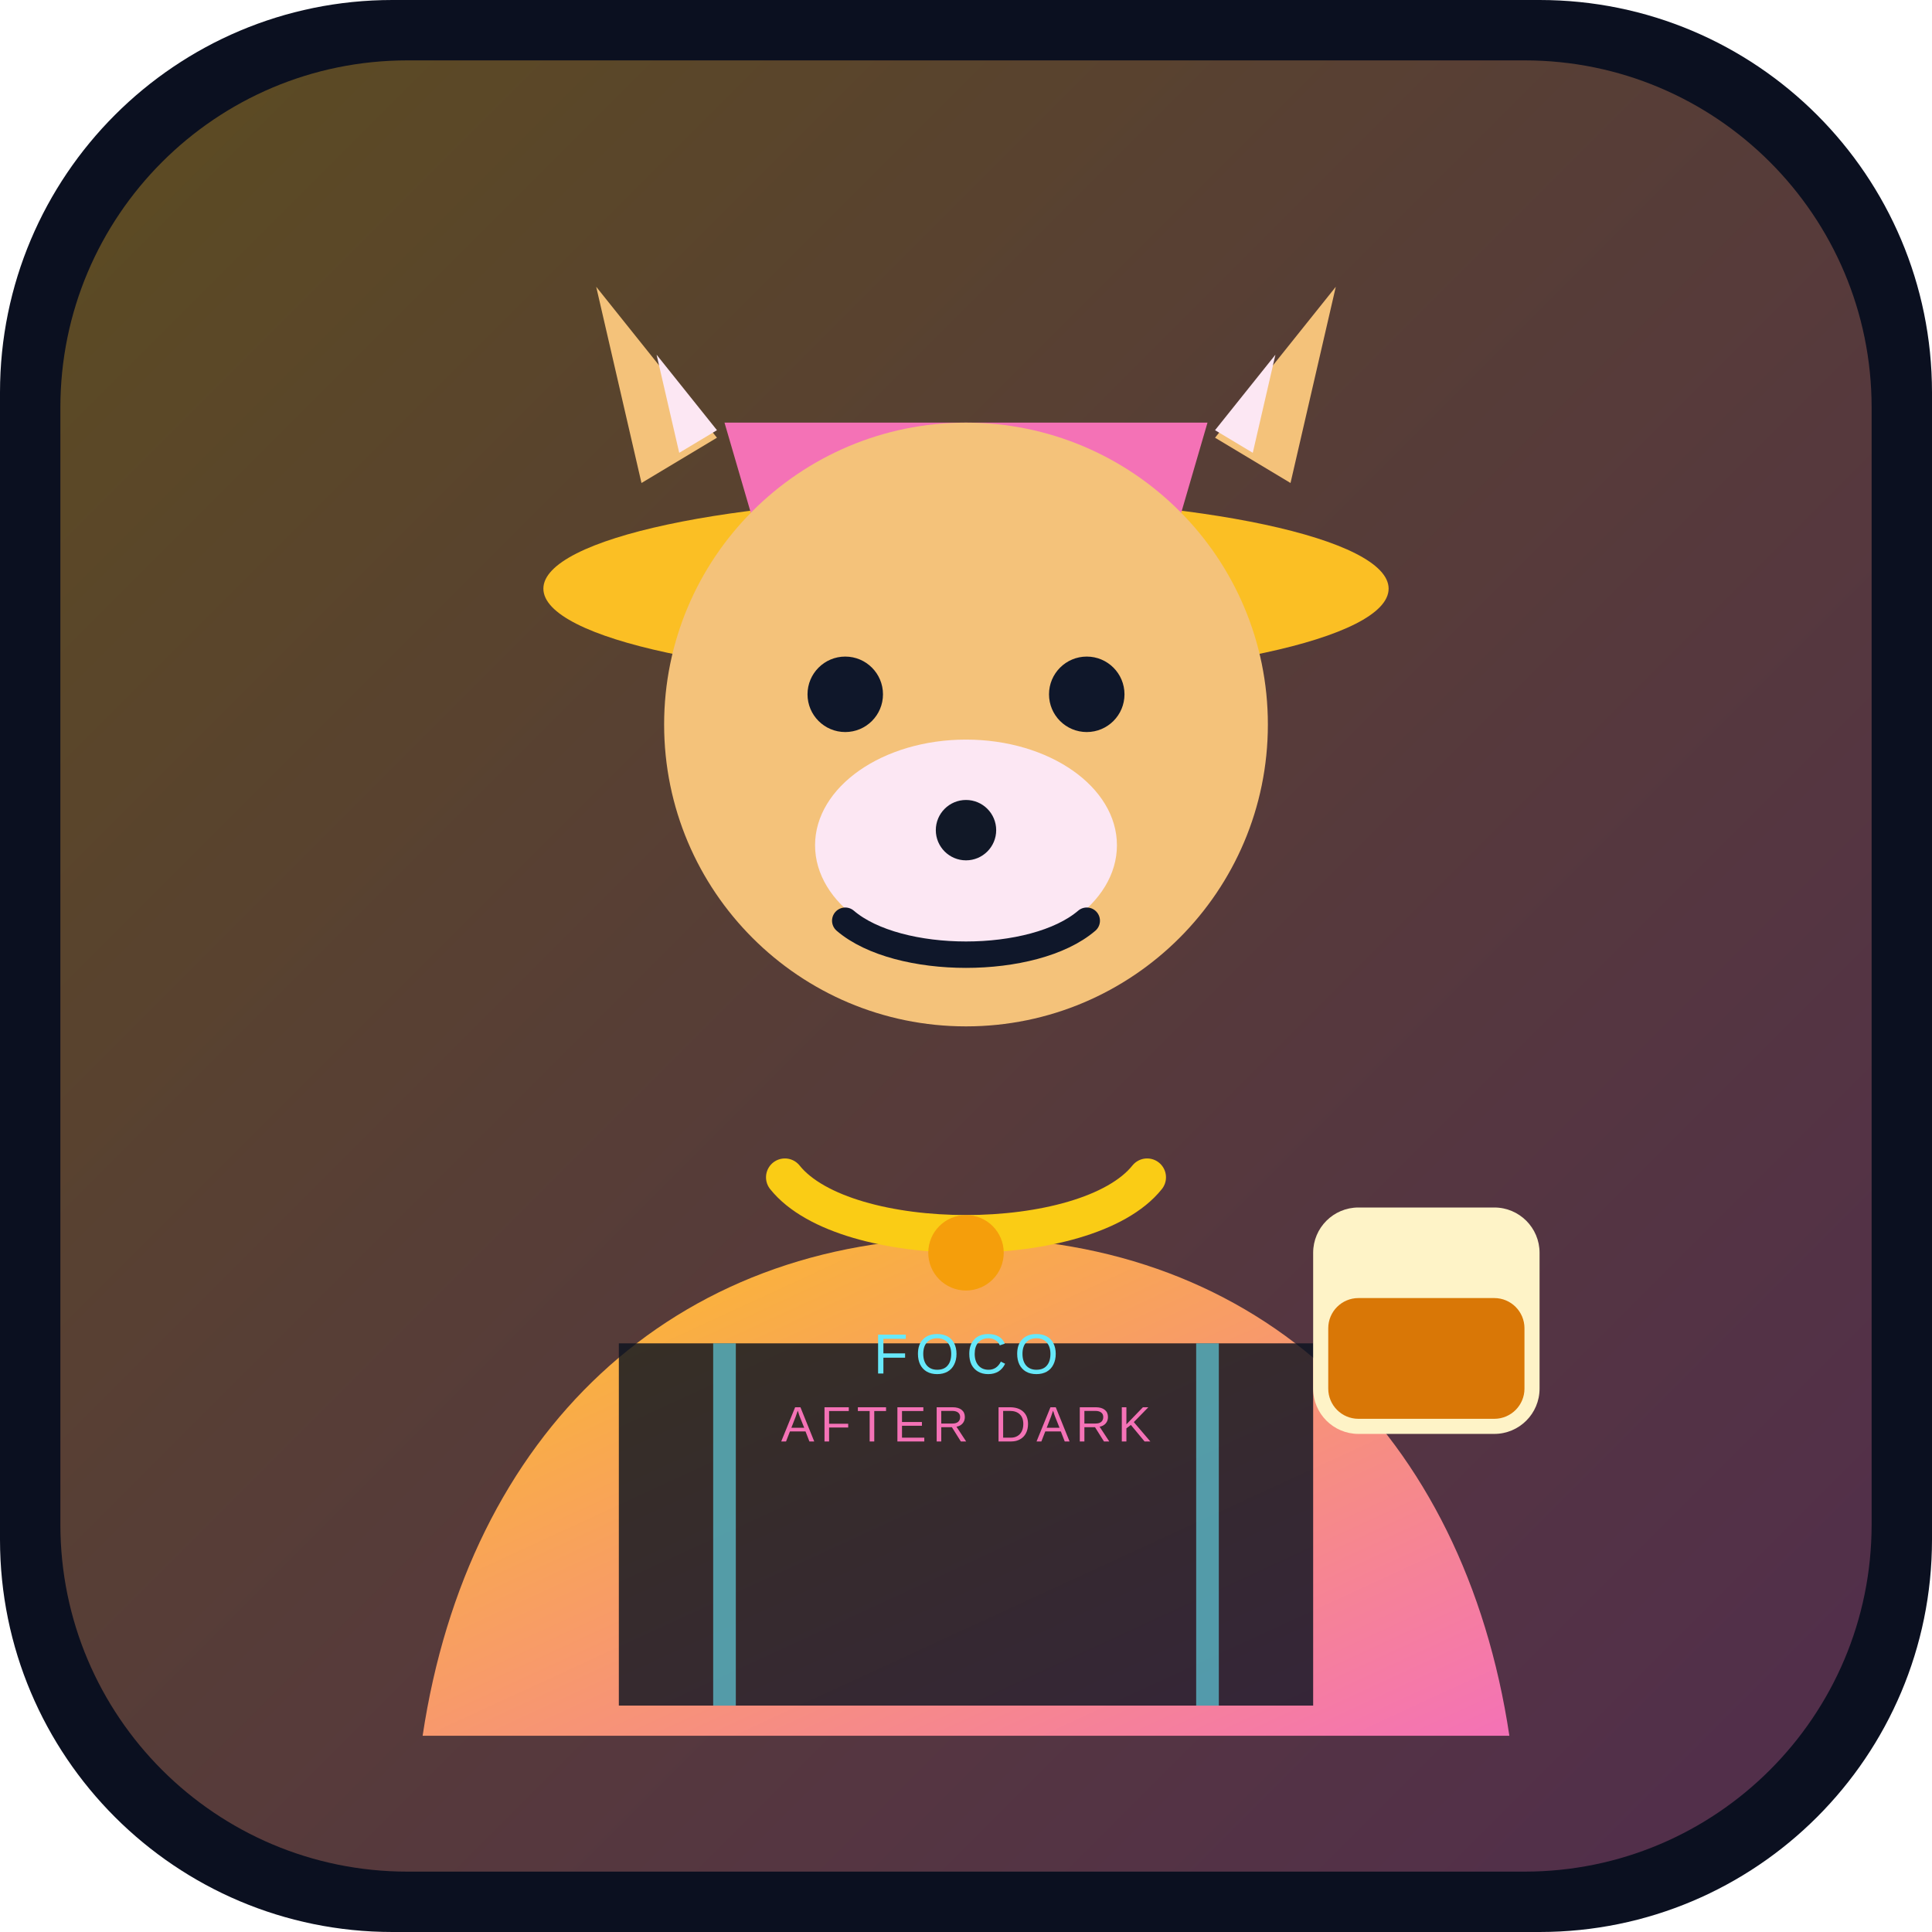
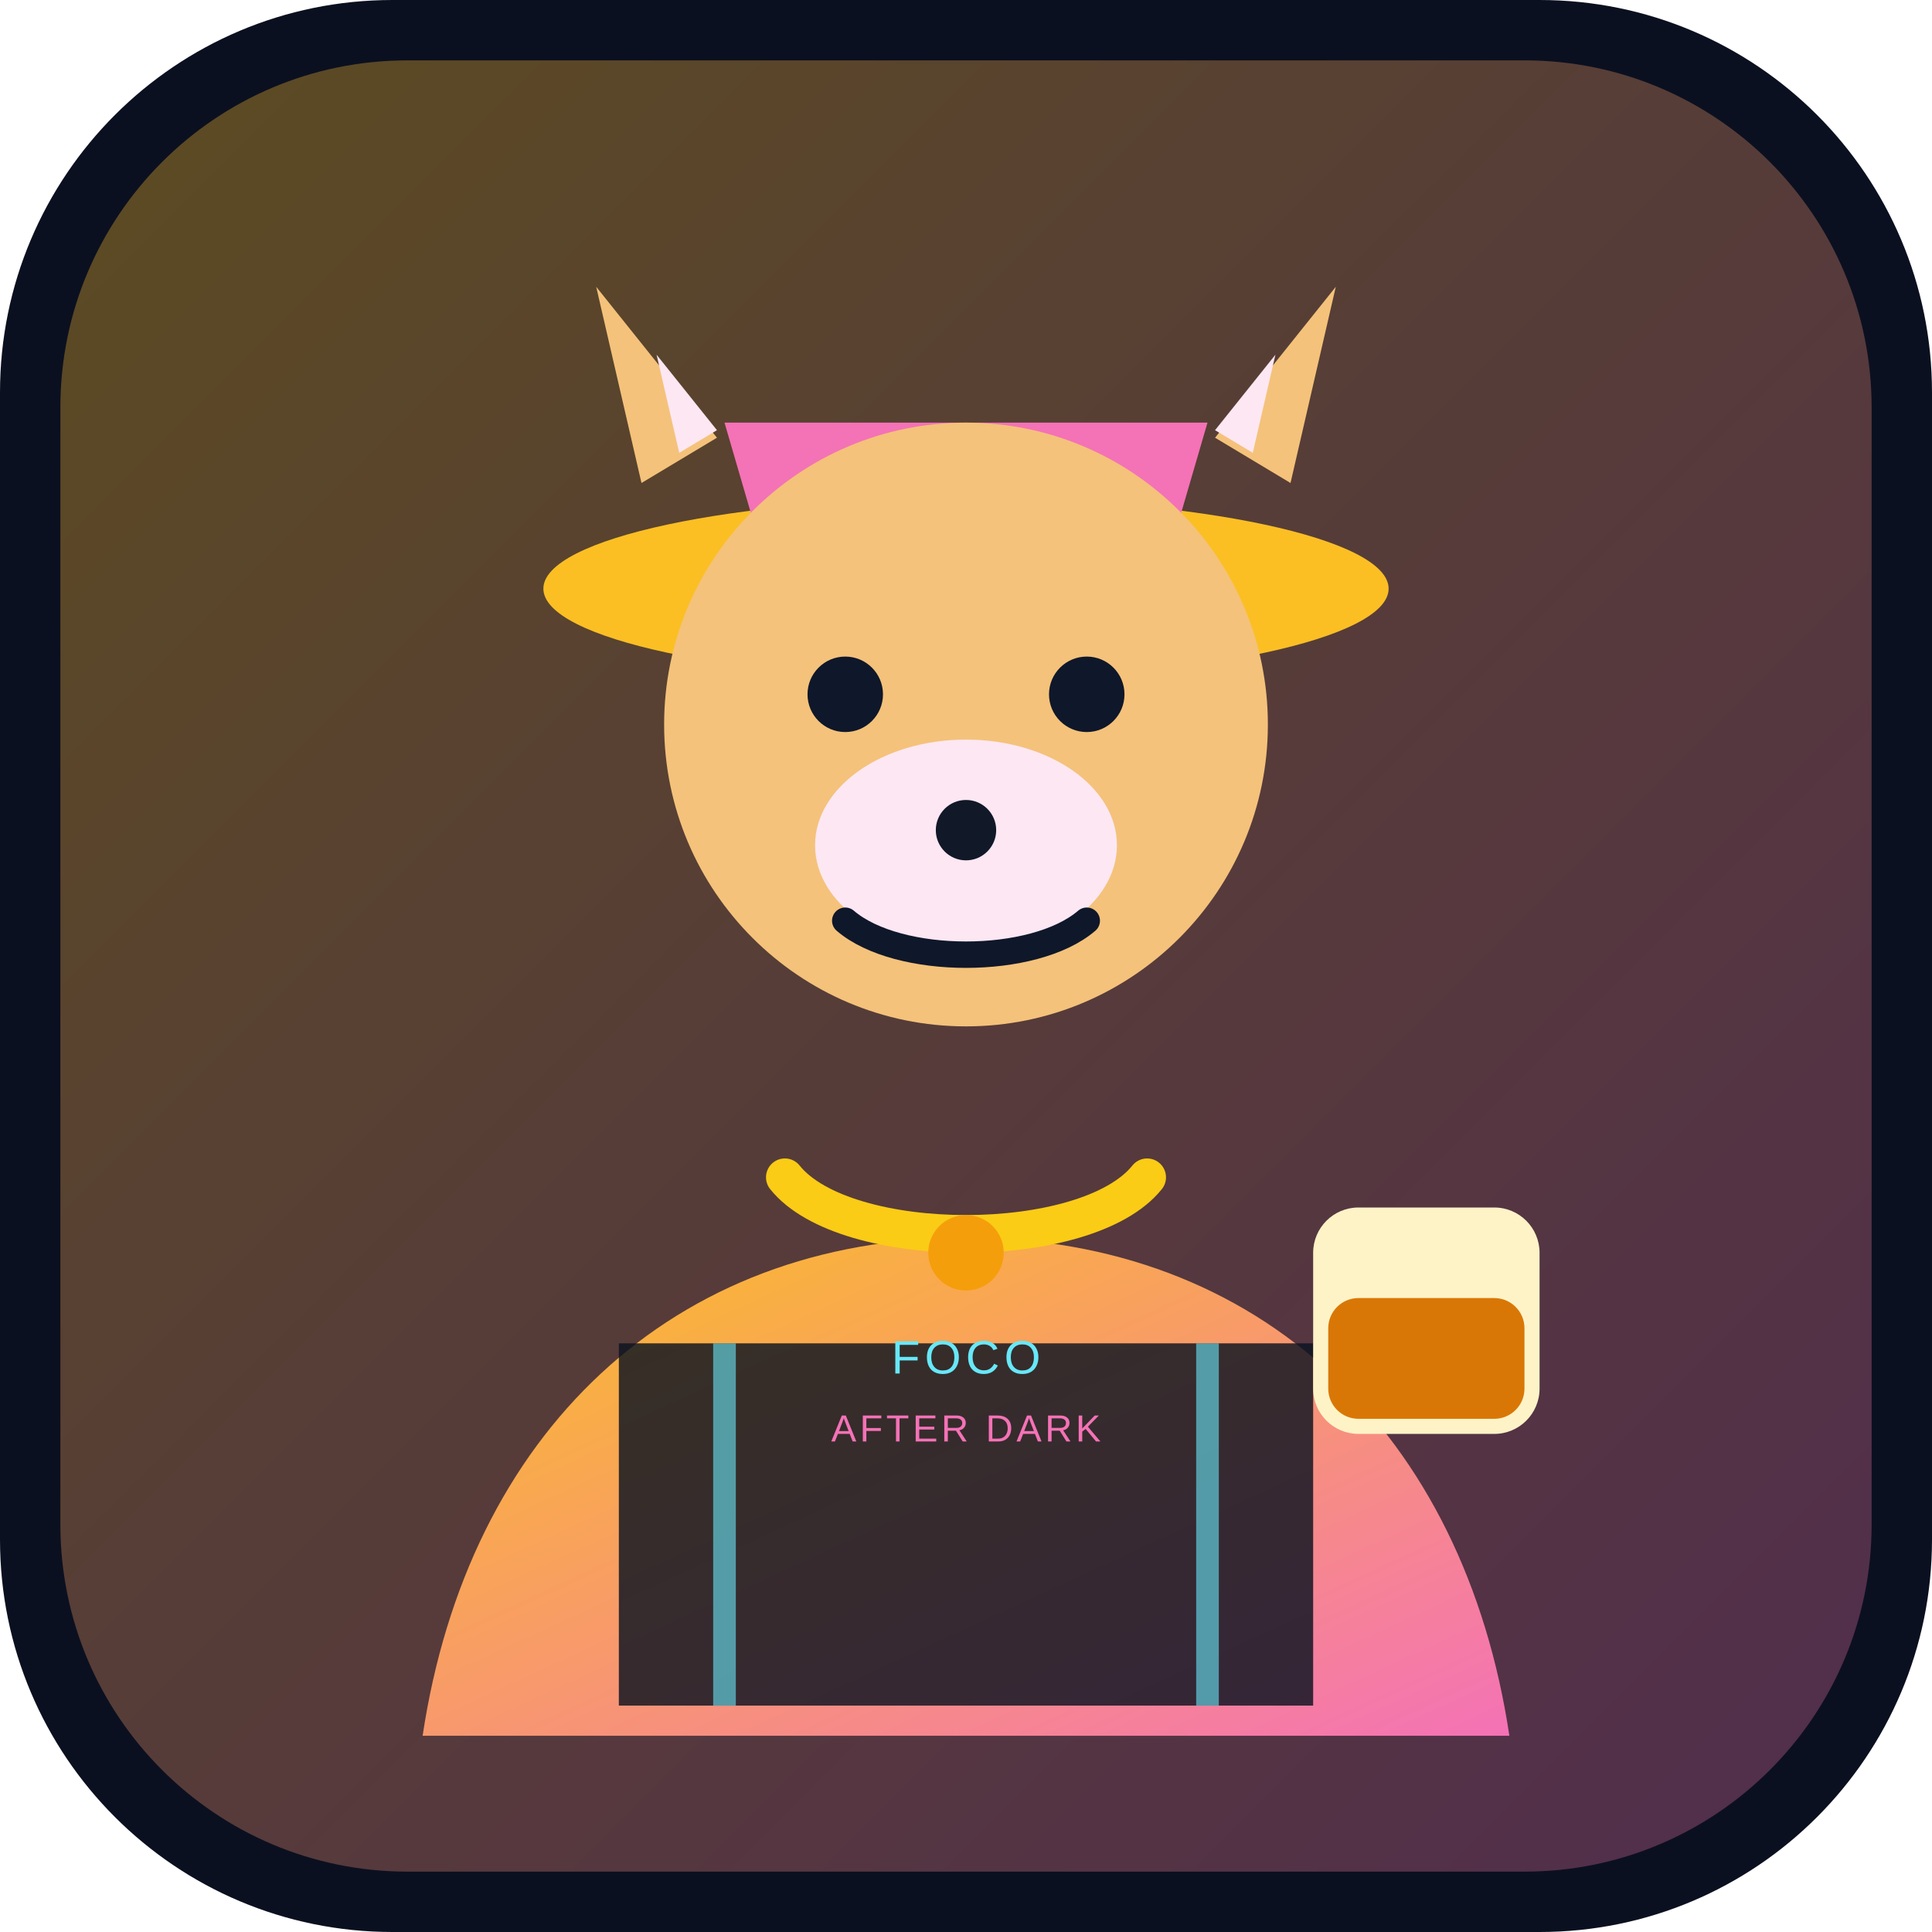
<svg xmlns="http://www.w3.org/2000/svg" viewBox="0 0 256 256" role="img" aria-label="Lit Lion">
  <defs>
    <linearGradient id="bg" x1="0" y1="0" x2="1" y2="1">
      <stop offset="0%" stop-color="#fbbf24" stop-opacity="0.34" />
      <stop offset="100%" stop-color="#f472b6" stop-opacity="0.30" />
    </linearGradient>
    <linearGradient id="shirt" x1="0" y1="0" x2="1" y2="1">
      <stop offset="0%" stop-color="#fbbf24" />
      <stop offset="100%" stop-color="#f472b6" />
    </linearGradient>
  </defs>
  <rect width="256" height="256" rx="52" fill="#0b1020" />
  <rect x="8" y="8" width="240" height="240" rx="46" fill="url(#bg)" />
  <path d="M95 58l-16-20 6 26z" fill="#f4c27a" />
  <path d="M161 58l16-20-6 26z" fill="#f4c27a" />
  <path d="M95 57l-8-10 3 13z" fill="#fce7f3" />
  <path d="M161 57l8-10-3 13z" fill="#fce7f3" />
  <ellipse cx="128" cy="78" rx="56" ry="12" fill="#fbbf24" />
  <path d="M96 56h64l-7 24h-50z" fill="#f472b6" />
  <circle cx="128" cy="96" r="40" fill="#f4c27a" />
  <ellipse cx="128" cy="112" rx="20" ry="14" fill="#fce7f3" />
  <circle cx="112" cy="92" r="5" fill="#0f172a" />
  <circle cx="144" cy="92" r="5" fill="#0f172a" />
  <circle cx="128" cy="110" r="4" fill="#111827" />
  <path d="M112 122c7 6 25 6 32 0" fill="none" stroke="#0f172a" stroke-width="3.5" stroke-linecap="round" />
  <path d="M56 230c6-40 33-66 72-66s66 26 72 66" fill="url(#shirt)" />
  <path d="M82 178h92v48H82z" fill="#0b1220" opacity="0.82" />
  <path d="M96 178v48M160 178v48" stroke="#67e8f9" stroke-width="3" opacity="0.6" />
  <path d="M104 156c8 10 40 10 48 0" fill="none" stroke="#facc15" stroke-width="5" stroke-linecap="round" />
  <circle cx="128" cy="166" r="5" fill="#f59e0b" />
-   <text x="128" y="182" text-anchor="middle" font-family="Arial, sans-serif" font-size="7.5" fill="#67e8f9" letter-spacing="0.95">FOCO</text>
-   <text x="128" y="191" text-anchor="middle" font-family="Arial, sans-serif" font-size="6.6" fill="#f472b6" letter-spacing="0.8">AFTER DARK</text>
+   <text x="128" y="182" text-anchor="middle" font-family="Arial, sans-serif" font-size="6.2" fill="#67e8f9" letter-spacing="0.62">FOCO</text>
+   <text x="128" y="191" text-anchor="middle" font-family="Arial, sans-serif" font-size="5.0" fill="#f472b6" letter-spacing="0.45">AFTER DARK</text>
  <rect x="174" y="160" width="30" height="30" rx="6" fill="#fef3c7" />
  <rect x="176" y="172" width="26" height="16" rx="4" fill="#d97706" />
</svg>
